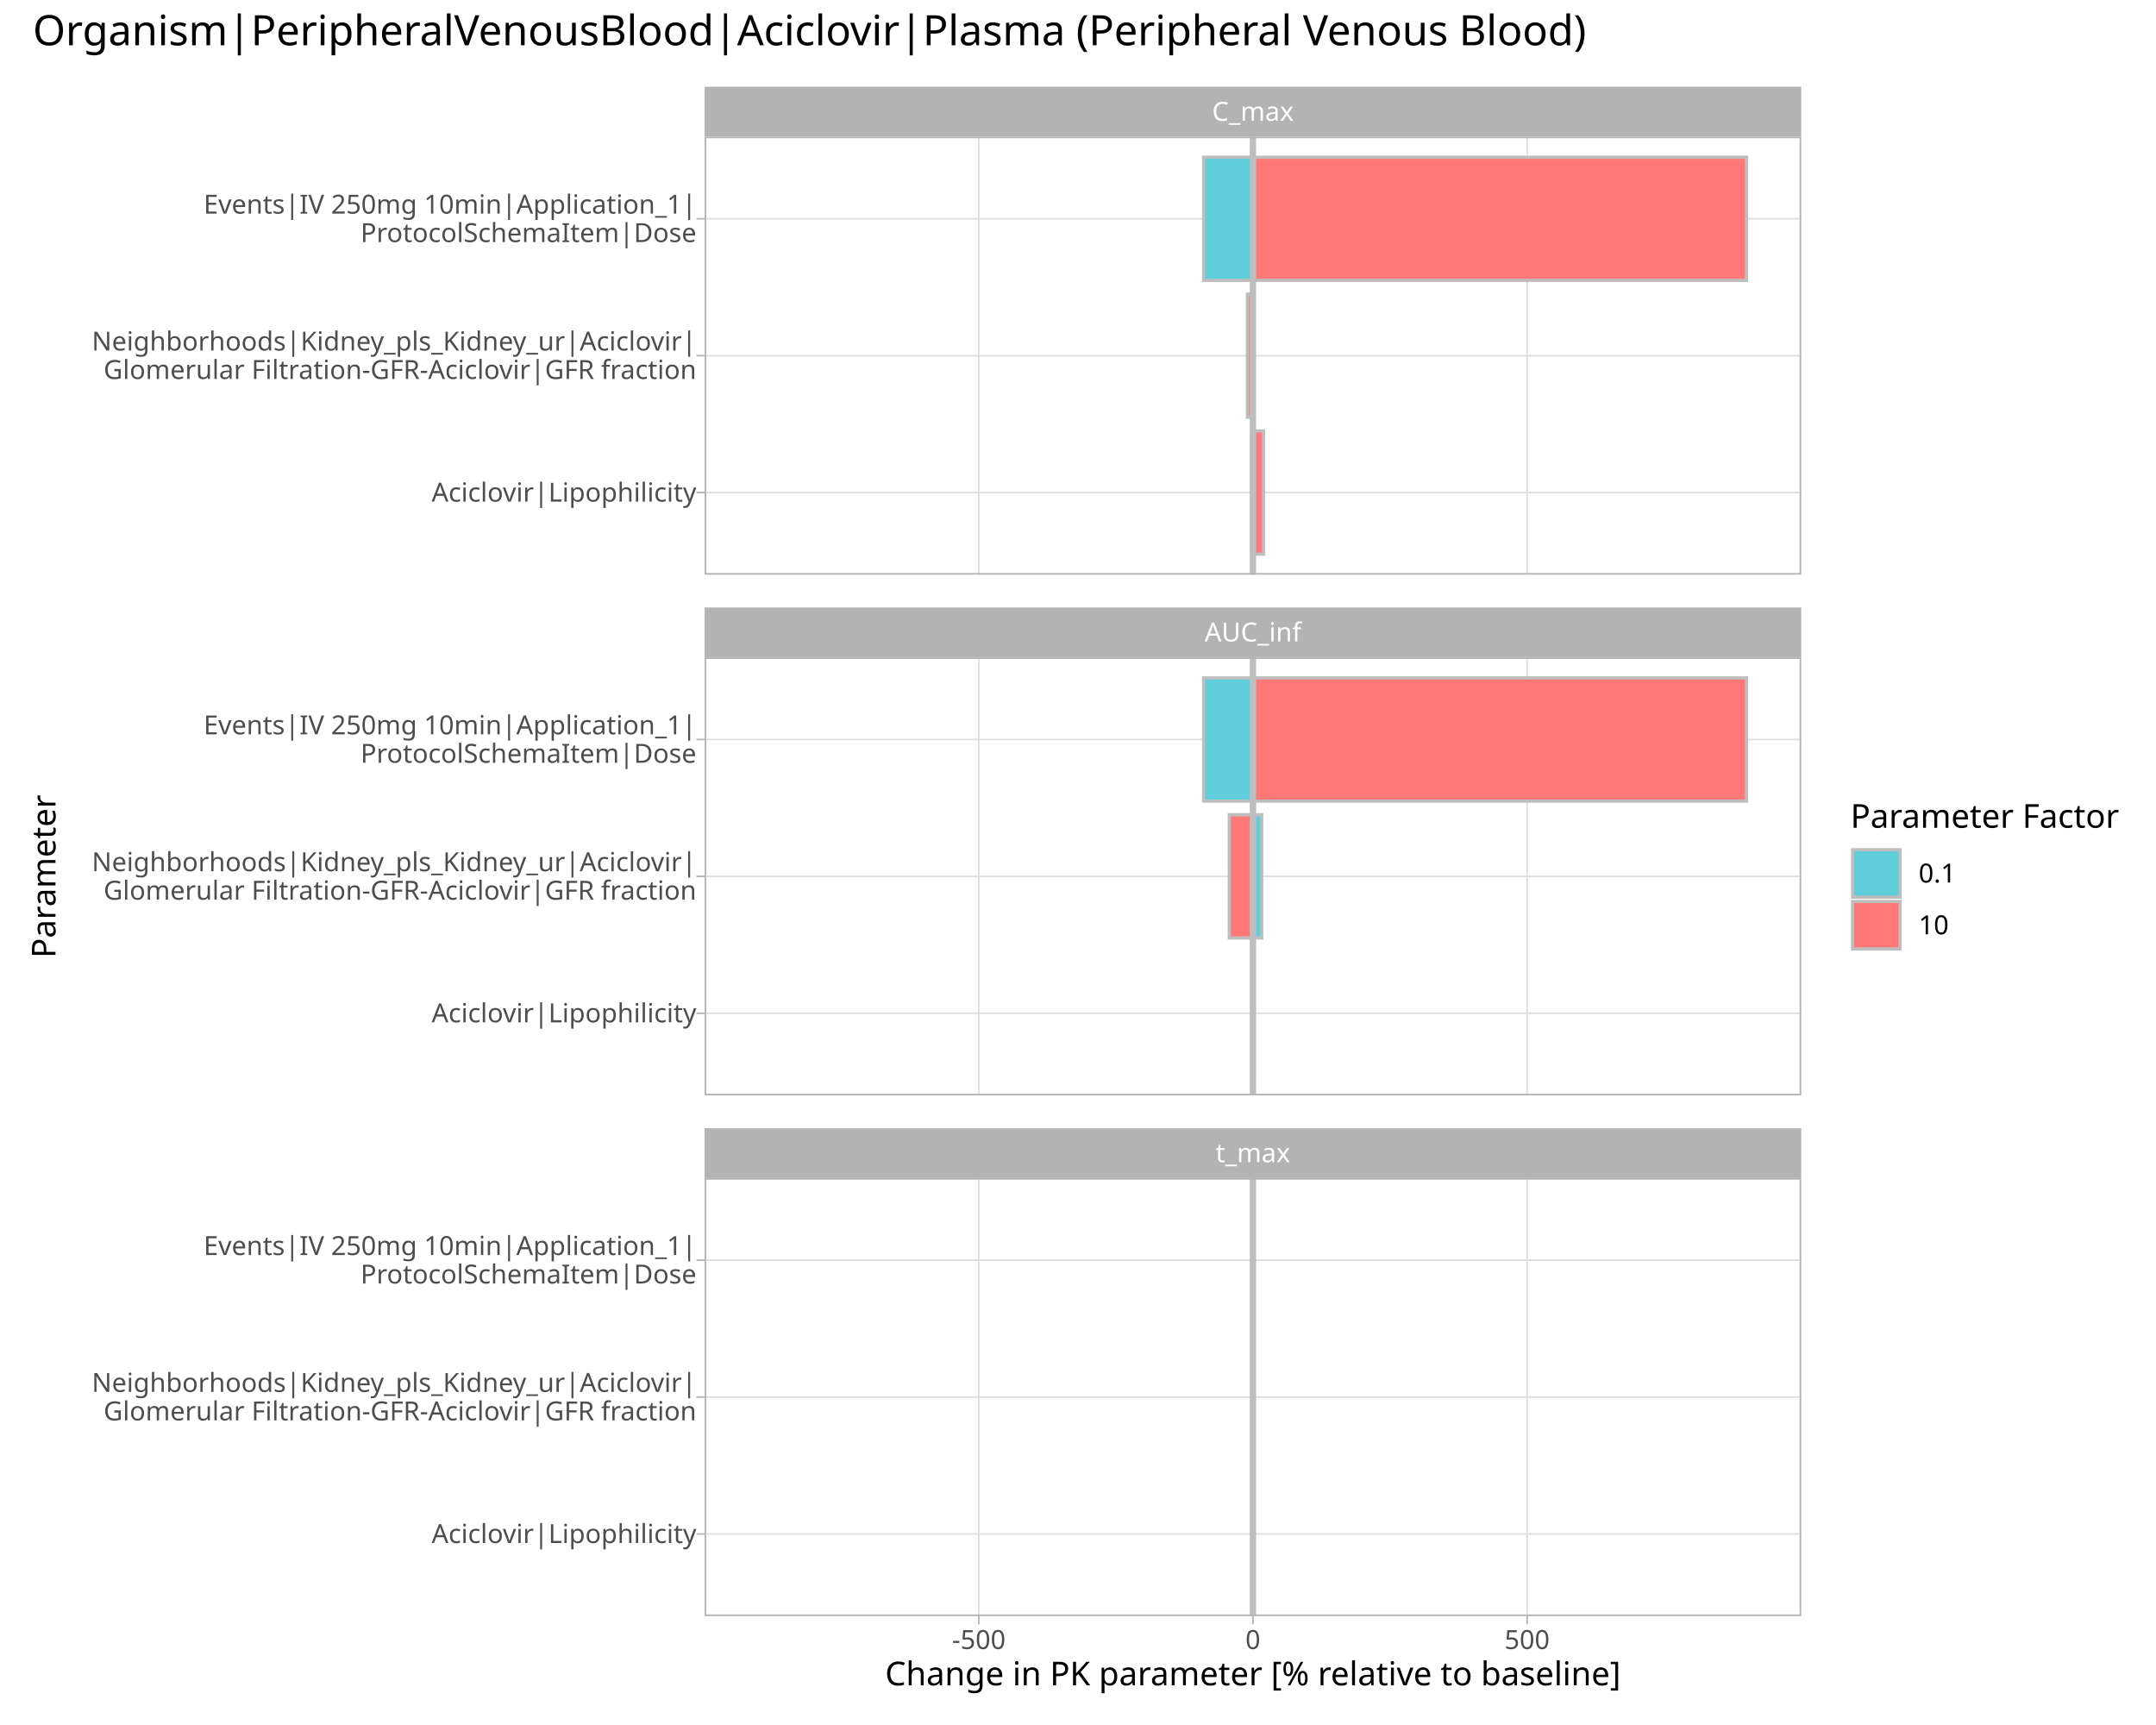
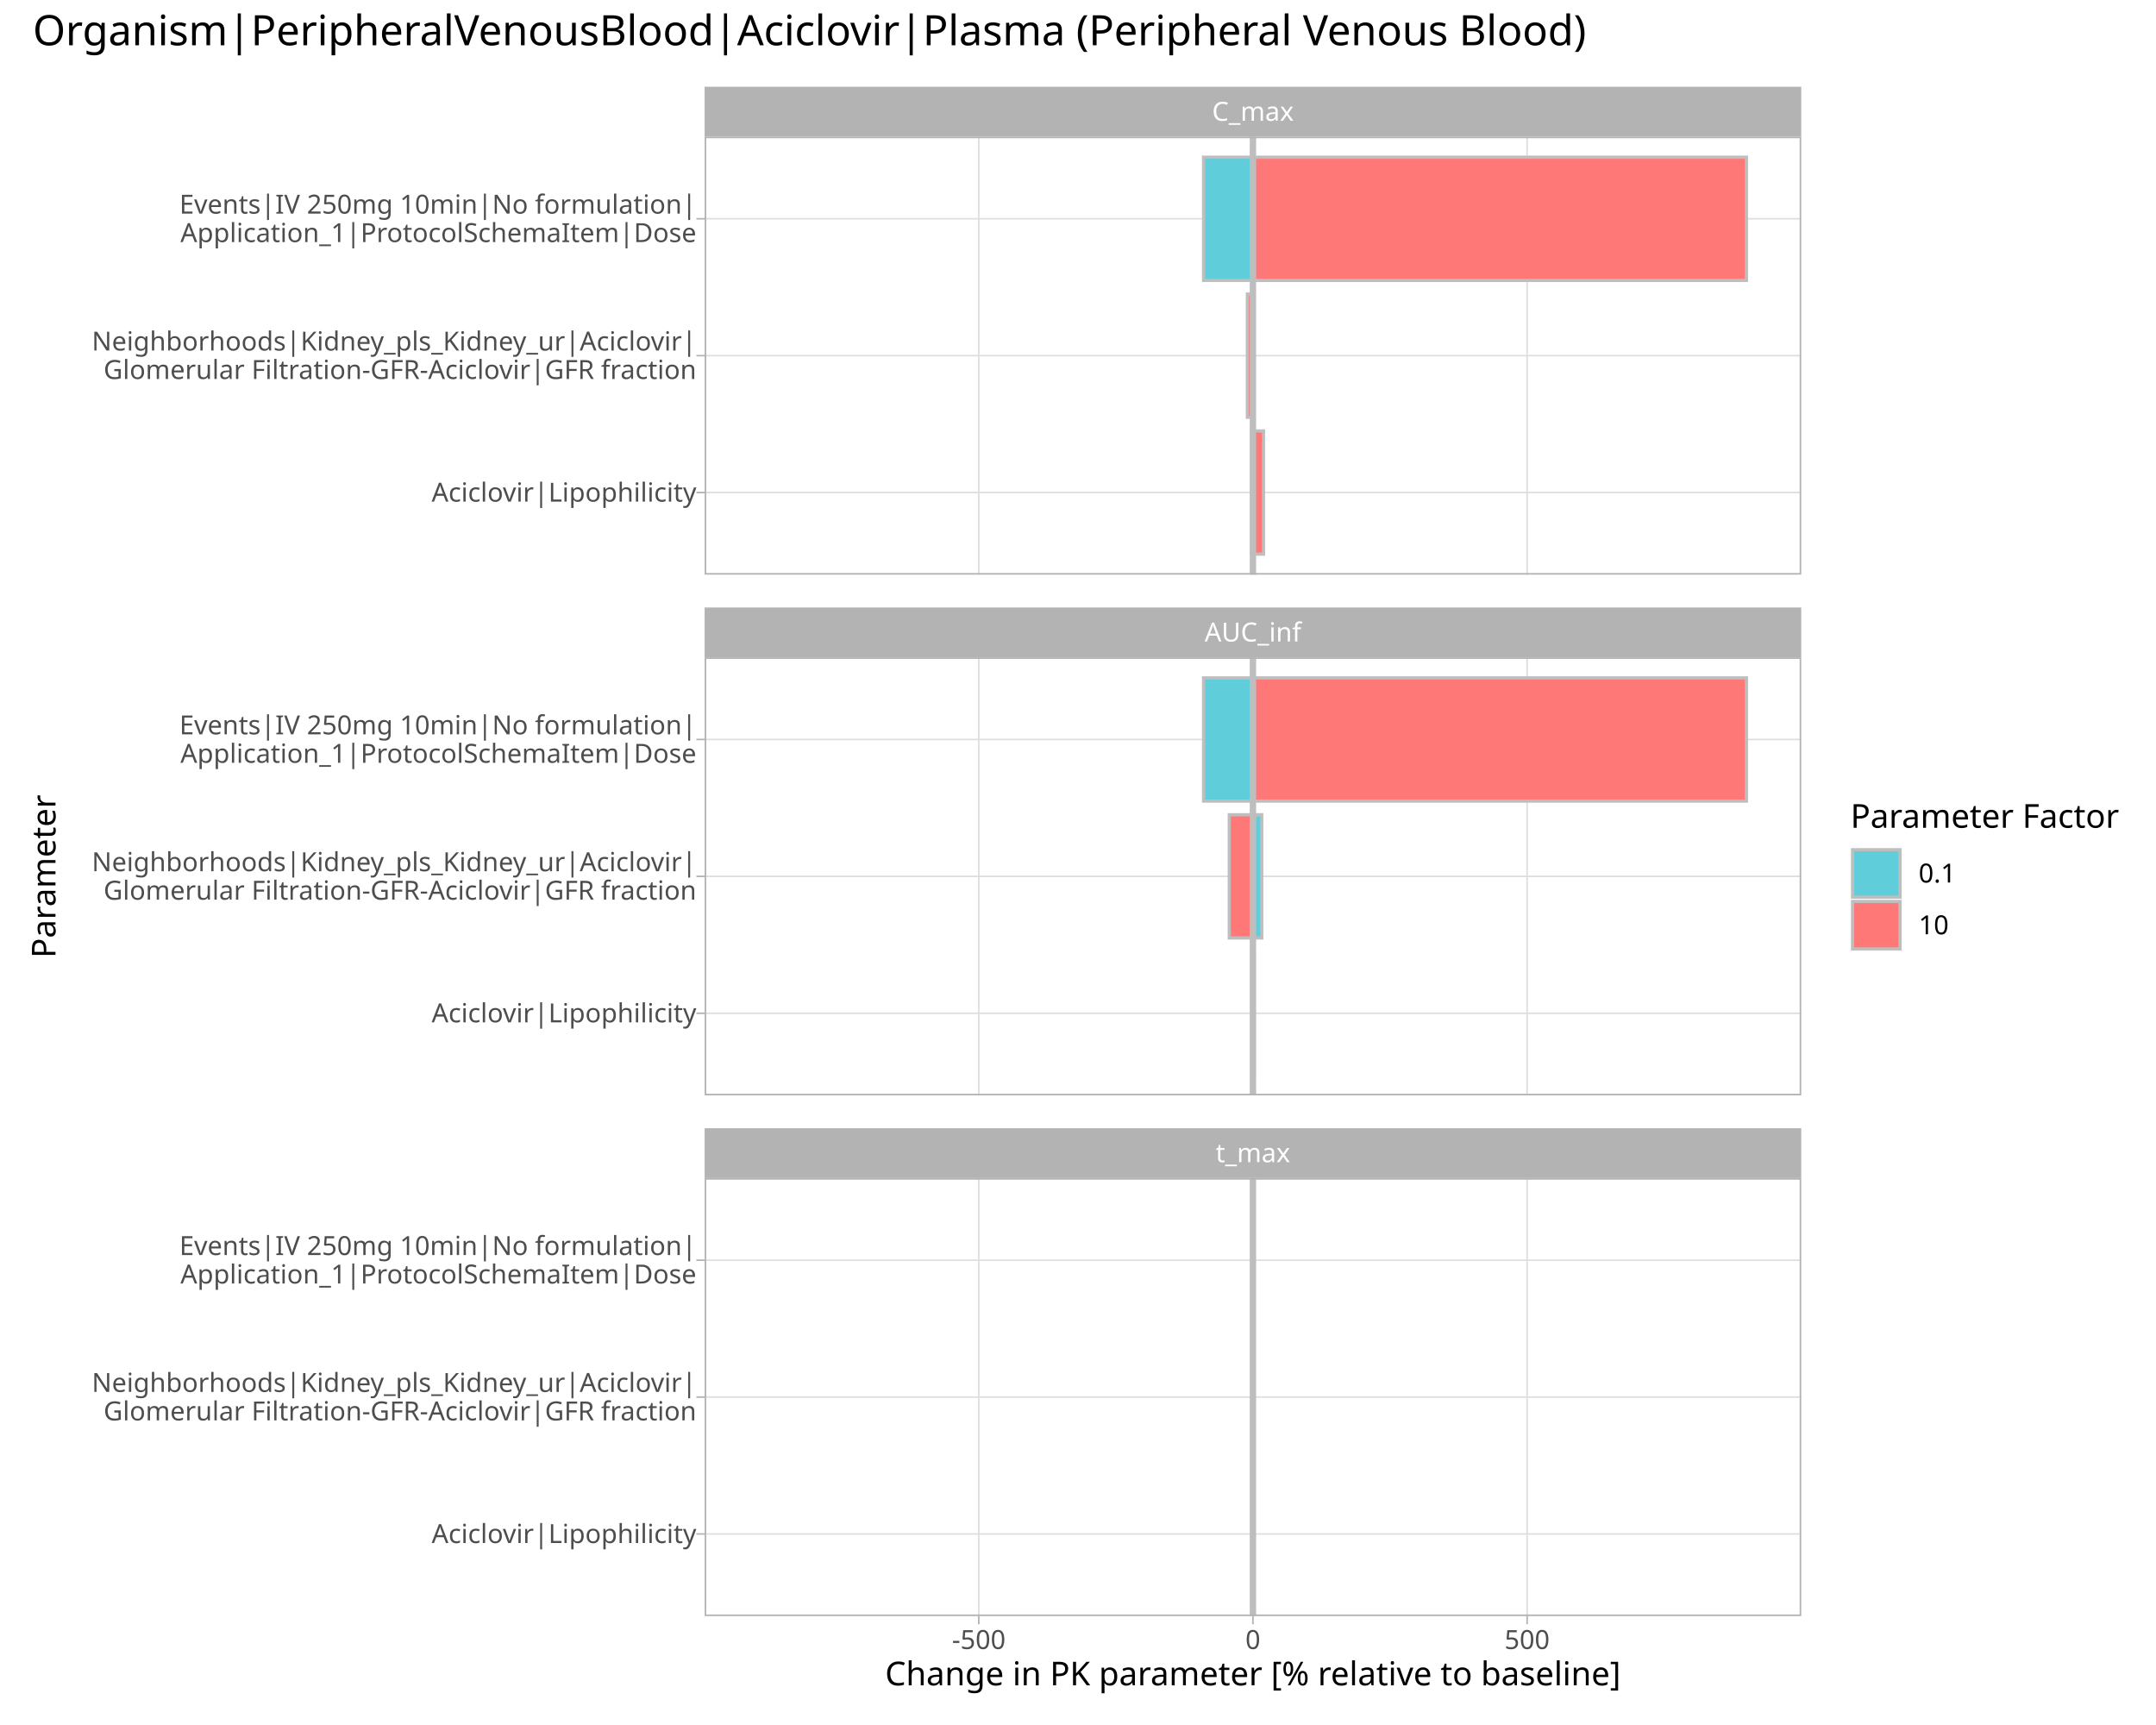
<svg xmlns="http://www.w3.org/2000/svg" class="svglite" data-engine-version="2.0" width="720.00pt" height="576.00pt" viewBox="0 0 720.00 576.00">
  <defs>
    <style type="text/css">
    .svglite line, .svglite polyline, .svglite polygon, .svglite path, .svglite rect, .svglite circle {
      fill: none;
      stroke: #000000;
      stroke-linecap: round;
      stroke-linejoin: round;
      stroke-miterlimit: 10.00;
    }
  </style>
  </defs>
  <rect width="100%" height="100%" style="stroke: none; fill: #FFFFFF;" />
  <defs>
    <clipPath id="cpMC4wMHw3MjAuMDB8MC4wMHw1NzYuMDA=">
      <rect x="0.00" y="0.00" width="720.00" height="576.00" />
    </clipPath>
  </defs>
  <g clip-path="url(#cpMC4wMHw3MjAuMDB8MC4wMHw1NzYuMDA=)">
    <rect x="0" y="0.00" width="720.00" height="576.00" style="stroke-width: 1.07; stroke: #FFFFFF; fill: #FFFFFF;" />
  </g>
  <defs>
    <clipPath id="cpMjM1LjMxfDYwMS41M3w0NS42M3w1MzkuNjM=">
      <rect x="235.31" y="45.63" width="366.22" height="494.00" />
    </clipPath>
  </defs>
  <g clip-path="url(#cpMjM1LjMxfDYwMS41M3w0NS42M3w1MzkuNjM=)">
</g>
  <g clip-path="url(#cpMC4wMHw3MjAuMDB8MC4wMHw1NzYuMDA=)">
</g>
  <defs>
    <clipPath id="cpNS40OHw3MTQuNTJ8MjMuNTB8MTk3LjM3">
      <rect x="5.48" y="23.50" width="709.04" height="173.87" />
    </clipPath>
  </defs>
  <g clip-path="url(#cpNS40OHw3MTQuNTJ8MjMuNTB8MTk3LjM3)">
    <rect x="5.48" y="23.50" width="709.04" height="173.87" style="stroke-width: 1.07; stroke: #FFFFFF; fill: #FFFFFF;" />
  </g>
  <g clip-path="url(#cpMC4wMHw3MjAuMDB8MC4wMHw1NzYuMDA=)">
</g>
  <defs>
    <clipPath id="cpNS40OHw3MTQuNTJ8MTk3LjM3fDM3MS4yNA==">
      <rect x="5.48" y="197.37" width="709.04" height="173.87" />
    </clipPath>
  </defs>
  <g clip-path="url(#cpNS40OHw3MTQuNTJ8MTk3LjM3fDM3MS4yNA==)">
    <rect x="5.48" y="197.37" width="709.04" height="173.87" style="stroke-width: 1.07; stroke: #FFFFFF; fill: #FFFFFF;" />
  </g>
  <g clip-path="url(#cpMC4wMHw3MjAuMDB8MC4wMHw1NzYuMDA=)">
</g>
  <defs>
    <clipPath id="cpNS40OHw3MTQuNTJ8MzcxLjI0fDU3MC41Mg==">
      <rect x="5.48" y="371.24" width="709.04" height="199.28" />
    </clipPath>
  </defs>
  <g clip-path="url(#cpNS40OHw3MTQuNTJ8MzcxLjI0fDU3MC41Mg==)">
    <rect x="5.48" y="371.24" width="709.04" height="199.28" style="stroke-width: 1.07; stroke: #FFFFFF; fill: #FFFFFF;" />
  </g>
  <g clip-path="url(#cpMC4wMHw3MjAuMDB8MC4wMHw1NzYuMDA=)">
</g>
  <defs>
    <clipPath id="cpMjM1LjMxfDYwMS41M3w0NS42M3wxOTEuODk=">
      <rect x="235.31" y="45.63" width="366.22" height="146.26" />
    </clipPath>
  </defs>
  <g clip-path="url(#cpMjM1LjMxfDYwMS41M3w0NS42M3wxOTEuODk=)">
    <rect x="235.31" y="45.63" width="366.22" height="146.26" style="stroke-width: 1.07; stroke: none; fill: #FFFFFF;" />
    <polyline points="235.31,164.47 601.53,164.47 " style="stroke-width: 0.53; stroke: #DEDEDE; stroke-linecap: butt;" />
    <polyline points="235.31,118.76 601.53,118.76 " style="stroke-width: 0.53; stroke: #DEDEDE; stroke-linecap: butt;" />
    <polyline points="235.31,73.05 601.53,73.05 " style="stroke-width: 0.53; stroke: #DEDEDE; stroke-linecap: butt;" />
    <polyline points="326.86,191.89 326.86,45.63 " style="stroke-width: 0.53; stroke: #DEDEDE; stroke-linecap: butt;" />
    <polyline points="418.42,191.89 418.42,45.63 " style="stroke-width: 0.53; stroke: #DEDEDE; stroke-linecap: butt;" />
    <polyline points="509.98,191.89 509.98,45.63 " style="stroke-width: 0.53; stroke: #DEDEDE; stroke-linecap: butt;" />
    <rect x="418.42" y="52.49" width="164.81" height="41.14" style="stroke-width: 1.07; stroke: #BEBEBE; stroke-linecap: butt; stroke-linejoin: miter; fill: #FF7878;" />
    <rect x="401.94" y="52.49" width="16.48" height="41.14" style="stroke-width: 1.07; stroke: #BEBEBE; stroke-linecap: butt; stroke-linejoin: miter; fill: #60CDDB;" />
    <rect x="418.42" y="143.90" width="3.54" height="41.14" style="stroke-width: 1.07; stroke: #BEBEBE; stroke-linecap: butt; stroke-linejoin: miter; fill: #FF7878;" />
    <rect x="416.57" y="98.19" width="1.85" height="41.14" style="stroke-width: 1.07; stroke: #BEBEBE; stroke-linecap: butt; stroke-linejoin: miter; fill: #FF7878;" />
    <rect x="417.93" y="143.90" width="0.49" height="41.14" style="stroke-width: 1.07; stroke: #BEBEBE; stroke-linecap: butt; stroke-linejoin: miter; fill: #60CDDB;" />
    <rect x="418.42" y="98.19" width="0.37" height="41.14" style="stroke-width: 1.07; stroke: #BEBEBE; stroke-linecap: butt; stroke-linejoin: miter; fill: #60CDDB;" />
    <line x1="418.42" y1="191.89" x2="418.42" y2="45.63" style="stroke-width: 2.13; stroke: #BEBEBE; stroke-linecap: butt;" />
    <rect x="235.31" y="45.63" width="366.22" height="146.26" style="stroke-width: 1.07; stroke: #B3B3B3;" />
  </g>
  <g clip-path="url(#cpMC4wMHw3MjAuMDB8MC4wMHw1NzYuMDA=)">
</g>
  <defs>
    <clipPath id="cpMjM1LjMxfDYwMS41M3wyOC45OHw0NS42Mw==">
      <rect x="235.31" y="28.98" width="366.22" height="16.65" />
    </clipPath>
  </defs>
  <g clip-path="url(#cpMjM1LjMxfDYwMS41M3wyOC45OHw0NS42Mw==)">
    <rect x="235.31" y="28.98" width="366.22" height="16.65" style="stroke-width: 1.07; stroke: none; fill: #B3B3B3;" />
    <text x="418.42" y="40.33" text-anchor="middle" style="font-size: 8.80px; fill: #FFFFFF; font-family: sans;" textLength="27.88px" lengthAdjust="spacingAndGlyphs">C_max</text>
  </g>
  <g clip-path="url(#cpMC4wMHw3MjAuMDB8MC4wMHw1NzYuMDA=)">
    <text x="232.57" y="167.50" text-anchor="end" style="font-size: 8.80px; fill: #4D4D4D; font-family: sans;" textLength="80.55px" lengthAdjust="spacingAndGlyphs">Aciclovir|Lipophilicity</text>
    <text x="232.57" y="117.04" text-anchor="end" style="font-size: 8.80px; fill: #4D4D4D; font-family: sans;" textLength="186.91px" lengthAdjust="spacingAndGlyphs">Neighborhoods|Kidney_pls_Kidney_ur|Aciclovir|</text>
    <text x="232.57" y="126.54" text-anchor="end" style="font-size: 8.80px; fill: #4D4D4D; font-family: sans;" textLength="189.09px" lengthAdjust="spacingAndGlyphs">Glomerular Filtration-GFR-Aciclovir|GFR fraction</text>
-     <text x="232.57" y="71.33" text-anchor="end" style="font-size: 8.80px; fill: #4D4D4D; font-family: sans;" textLength="150.70px" lengthAdjust="spacingAndGlyphs">Events|IV 250mg 10min|Application_1|</text>
-     <text x="232.57" y="80.83" text-anchor="end" style="font-size: 8.80px; fill: #4D4D4D; font-family: sans;" textLength="104.53px" lengthAdjust="spacingAndGlyphs">ProtocolSchemaItem|Dose</text>
+     <text x="232.57" y="71.33" text-anchor="end" style="font-size: 8.80px; fill: #4D4D4D; font-family: sans;" textLength="155.09px" lengthAdjust="spacingAndGlyphs">Events|IV 250mg 10min|No formulation|</text>
+     <text x="232.57" y="80.83" text-anchor="end" style="font-size: 8.80px; fill: #4D4D4D; font-family: sans;" textLength="159.66px" lengthAdjust="spacingAndGlyphs">Application_1|ProtocolSchemaItem|Dose</text>
    <polyline points="232.57,164.47 235.31,164.47 " style="stroke-width: 0.53; stroke: #B3B3B3; stroke-linecap: butt;" />
    <polyline points="232.57,118.76 235.31,118.76 " style="stroke-width: 0.53; stroke: #B3B3B3; stroke-linecap: butt;" />
    <polyline points="232.57,73.05 235.31,73.05 " style="stroke-width: 0.53; stroke: #B3B3B3; stroke-linecap: butt;" />
  </g>
  <defs>
    <clipPath id="cpMjM1LjMxfDYwMS41M3wyMTkuNTB8MzY1Ljc2">
      <rect x="235.31" y="219.50" width="366.22" height="146.26" />
    </clipPath>
  </defs>
  <g clip-path="url(#cpMjM1LjMxfDYwMS41M3wyMTkuNTB8MzY1Ljc2)">
    <rect x="235.31" y="219.50" width="366.22" height="146.26" style="stroke-width: 1.07; stroke: none; fill: #FFFFFF;" />
    <polyline points="235.31,338.34 601.53,338.34 " style="stroke-width: 0.53; stroke: #DEDEDE; stroke-linecap: butt;" />
    <polyline points="235.31,292.63 601.53,292.63 " style="stroke-width: 0.53; stroke: #DEDEDE; stroke-linecap: butt;" />
    <polyline points="235.31,246.92 601.53,246.92 " style="stroke-width: 0.53; stroke: #DEDEDE; stroke-linecap: butt;" />
    <polyline points="326.86,365.76 326.86,219.50 " style="stroke-width: 0.53; stroke: #DEDEDE; stroke-linecap: butt;" />
    <polyline points="418.42,365.76 418.42,219.50 " style="stroke-width: 0.53; stroke: #DEDEDE; stroke-linecap: butt;" />
    <polyline points="509.98,365.76 509.98,219.50 " style="stroke-width: 0.53; stroke: #DEDEDE; stroke-linecap: butt;" />
    <rect x="418.42" y="226.36" width="164.81" height="41.14" style="stroke-width: 1.07; stroke: #BEBEBE; stroke-linecap: butt; stroke-linejoin: miter; fill: #FF7878;" />
    <rect x="401.94" y="226.36" width="16.48" height="41.14" style="stroke-width: 1.07; stroke: #BEBEBE; stroke-linecap: butt; stroke-linejoin: miter; fill: #60CDDB;" />
    <rect x="410.52" y="272.06" width="7.90" height="41.14" style="stroke-width: 1.07; stroke: #BEBEBE; stroke-linecap: butt; stroke-linejoin: miter; fill: #FF7878;" />
    <rect x="418.42" y="272.06" width="2.94" height="41.14" style="stroke-width: 1.07; stroke: #BEBEBE; stroke-linecap: butt; stroke-linejoin: miter; fill: #60CDDB;" />
    <rect x="418.42" y="317.77" width="0.39" height="41.14" style="stroke-width: 1.07; stroke: #BEBEBE; stroke-linecap: butt; stroke-linejoin: miter; fill: #FF7878;" />
    <rect x="418.34" y="317.77" width="0.081" height="41.14" style="stroke-width: 1.07; stroke: #BEBEBE; stroke-linecap: butt; stroke-linejoin: miter; fill: #60CDDB;" />
    <line x1="418.42" y1="365.76" x2="418.42" y2="219.50" style="stroke-width: 2.13; stroke: #BEBEBE; stroke-linecap: butt;" />
    <rect x="235.31" y="219.50" width="366.22" height="146.26" style="stroke-width: 1.07; stroke: #B3B3B3;" />
  </g>
  <g clip-path="url(#cpMC4wMHw3MjAuMDB8MC4wMHw1NzYuMDA=)">
</g>
  <defs>
    <clipPath id="cpMjM1LjMxfDYwMS41M3wyMDIuODV8MjE5LjUw">
      <rect x="235.31" y="202.85" width="366.22" height="16.65" />
    </clipPath>
  </defs>
  <g clip-path="url(#cpMjM1LjMxfDYwMS41M3wyMDIuODV8MjE5LjUw)">
    <rect x="235.31" y="202.85" width="366.22" height="16.65" style="stroke-width: 1.07; stroke: none; fill: #B3B3B3;" />
    <text x="418.42" y="214.20" text-anchor="middle" style="font-size: 8.80px; fill: #FFFFFF; font-family: sans;" textLength="32.77px" lengthAdjust="spacingAndGlyphs">AUC_inf</text>
  </g>
  <g clip-path="url(#cpMC4wMHw3MjAuMDB8MC4wMHw1NzYuMDA=)">
    <text x="232.57" y="341.37" text-anchor="end" style="font-size: 8.80px; fill: #4D4D4D; font-family: sans;" textLength="80.55px" lengthAdjust="spacingAndGlyphs">Aciclovir|Lipophilicity</text>
    <text x="232.57" y="290.91" text-anchor="end" style="font-size: 8.80px; fill: #4D4D4D; font-family: sans;" textLength="186.91px" lengthAdjust="spacingAndGlyphs">Neighborhoods|Kidney_pls_Kidney_ur|Aciclovir|</text>
    <text x="232.57" y="300.41" text-anchor="end" style="font-size: 8.80px; fill: #4D4D4D; font-family: sans;" textLength="189.09px" lengthAdjust="spacingAndGlyphs">Glomerular Filtration-GFR-Aciclovir|GFR fraction</text>
-     <text x="232.57" y="245.20" text-anchor="end" style="font-size: 8.80px; fill: #4D4D4D; font-family: sans;" textLength="150.70px" lengthAdjust="spacingAndGlyphs">Events|IV 250mg 10min|Application_1|</text>
-     <text x="232.57" y="254.70" text-anchor="end" style="font-size: 8.80px; fill: #4D4D4D; font-family: sans;" textLength="104.53px" lengthAdjust="spacingAndGlyphs">ProtocolSchemaItem|Dose</text>
+     <text x="232.57" y="245.20" text-anchor="end" style="font-size: 8.80px; fill: #4D4D4D; font-family: sans;" textLength="155.09px" lengthAdjust="spacingAndGlyphs">Events|IV 250mg 10min|No formulation|</text>
+     <text x="232.57" y="254.70" text-anchor="end" style="font-size: 8.80px; fill: #4D4D4D; font-family: sans;" textLength="159.66px" lengthAdjust="spacingAndGlyphs">Application_1|ProtocolSchemaItem|Dose</text>
    <polyline points="232.57,338.34 235.31,338.34 " style="stroke-width: 0.53; stroke: #B3B3B3; stroke-linecap: butt;" />
    <polyline points="232.57,292.63 235.31,292.63 " style="stroke-width: 0.53; stroke: #B3B3B3; stroke-linecap: butt;" />
    <polyline points="232.57,246.92 235.31,246.92 " style="stroke-width: 0.53; stroke: #B3B3B3; stroke-linecap: butt;" />
  </g>
  <defs>
    <clipPath id="cpMjM1LjMxfDYwMS41M3wzOTMuMzd8NTM5LjYz">
      <rect x="235.31" y="393.37" width="366.22" height="146.26" />
    </clipPath>
  </defs>
  <g clip-path="url(#cpMjM1LjMxfDYwMS41M3wzOTMuMzd8NTM5LjYz)">
    <rect x="235.31" y="393.37" width="366.22" height="146.26" style="stroke-width: 1.07; stroke: none; fill: #FFFFFF;" />
    <polyline points="235.31,512.21 601.53,512.21 " style="stroke-width: 0.53; stroke: #DEDEDE; stroke-linecap: butt;" />
    <polyline points="235.31,466.50 601.53,466.50 " style="stroke-width: 0.53; stroke: #DEDEDE; stroke-linecap: butt;" />
    <polyline points="235.31,420.80 601.53,420.80 " style="stroke-width: 0.53; stroke: #DEDEDE; stroke-linecap: butt;" />
    <polyline points="326.86,539.63 326.86,393.37 " style="stroke-width: 0.53; stroke: #DEDEDE; stroke-linecap: butt;" />
    <polyline points="418.42,539.63 418.42,393.37 " style="stroke-width: 0.53; stroke: #DEDEDE; stroke-linecap: butt;" />
    <polyline points="509.98,539.63 509.98,393.37 " style="stroke-width: 0.53; stroke: #DEDEDE; stroke-linecap: butt;" />
    <rect x="418.42" y="491.64" width="0.00" height="41.14" style="stroke-width: 1.07; stroke: #BEBEBE; stroke-linecap: butt; stroke-linejoin: miter; fill: #60CDDB;" />
    <rect x="418.42" y="491.64" width="0.00" height="41.14" style="stroke-width: 1.07; stroke: #BEBEBE; stroke-linecap: butt; stroke-linejoin: miter; fill: #FF7878;" />
    <rect x="418.42" y="400.23" width="0.00" height="41.14" style="stroke-width: 1.07; stroke: #BEBEBE; stroke-linecap: butt; stroke-linejoin: miter; fill: #60CDDB;" />
    <rect x="418.42" y="400.23" width="0.00" height="41.14" style="stroke-width: 1.07; stroke: #BEBEBE; stroke-linecap: butt; stroke-linejoin: miter; fill: #FF7878;" />
    <rect x="418.42" y="445.93" width="0.00" height="41.14" style="stroke-width: 1.07; stroke: #BEBEBE; stroke-linecap: butt; stroke-linejoin: miter; fill: #60CDDB;" />
    <rect x="418.42" y="445.93" width="0.00" height="41.14" style="stroke-width: 1.07; stroke: #BEBEBE; stroke-linecap: butt; stroke-linejoin: miter; fill: #FF7878;" />
    <line x1="418.42" y1="539.63" x2="418.42" y2="393.37" style="stroke-width: 2.13; stroke: #BEBEBE; stroke-linecap: butt;" />
    <rect x="235.31" y="393.37" width="366.22" height="146.26" style="stroke-width: 1.07; stroke: #B3B3B3;" />
  </g>
  <g clip-path="url(#cpMC4wMHw3MjAuMDB8MC4wMHw1NzYuMDA=)">
</g>
  <defs>
    <clipPath id="cpMjM1LjMxfDYwMS41M3wzNzYuNzJ8MzkzLjM3">
      <rect x="235.31" y="376.72" width="366.22" height="16.65" />
    </clipPath>
  </defs>
  <g clip-path="url(#cpMjM1LjMxfDYwMS41M3wzNzYuNzJ8MzkzLjM3)">
    <rect x="235.31" y="376.72" width="366.22" height="16.65" style="stroke-width: 1.07; stroke: none; fill: #B3B3B3;" />
    <text x="418.42" y="388.07" text-anchor="middle" style="font-size: 8.80px; fill: #FFFFFF; font-family: sans;" textLength="23.97px" lengthAdjust="spacingAndGlyphs">t_max</text>
  </g>
  <g clip-path="url(#cpMC4wMHw3MjAuMDB8MC4wMHw1NzYuMDA=)">
    <polyline points="326.86,542.37 326.86,539.63 " style="stroke-width: 0.53; stroke: #B3B3B3; stroke-linecap: butt;" />
    <polyline points="418.42,542.37 418.42,539.63 " style="stroke-width: 0.53; stroke: #B3B3B3; stroke-linecap: butt;" />
    <polyline points="509.98,542.37 509.98,539.63 " style="stroke-width: 0.53; stroke: #B3B3B3; stroke-linecap: butt;" />
    <text x="326.86" y="550.62" text-anchor="middle" style="font-size: 8.80px; fill: #4D4D4D; font-family: sans;" textLength="17.61px" lengthAdjust="spacingAndGlyphs">-500</text>
    <text x="418.42" y="550.62" text-anchor="middle" style="font-size: 8.80px; fill: #4D4D4D; font-family: sans;" textLength="4.89px" lengthAdjust="spacingAndGlyphs">0</text>
    <text x="509.98" y="550.62" text-anchor="middle" style="font-size: 8.80px; fill: #4D4D4D; font-family: sans;" textLength="14.68px" lengthAdjust="spacingAndGlyphs">500</text>
    <text x="232.57" y="515.24" text-anchor="end" style="font-size: 8.80px; fill: #4D4D4D; font-family: sans;" textLength="80.55px" lengthAdjust="spacingAndGlyphs">Aciclovir|Lipophilicity</text>
    <text x="232.57" y="464.78" text-anchor="end" style="font-size: 8.80px; fill: #4D4D4D; font-family: sans;" textLength="186.91px" lengthAdjust="spacingAndGlyphs">Neighborhoods|Kidney_pls_Kidney_ur|Aciclovir|</text>
    <text x="232.57" y="474.28" text-anchor="end" style="font-size: 8.80px; fill: #4D4D4D; font-family: sans;" textLength="189.09px" lengthAdjust="spacingAndGlyphs">Glomerular Filtration-GFR-Aciclovir|GFR fraction</text>
-     <text x="232.57" y="419.07" text-anchor="end" style="font-size: 8.80px; fill: #4D4D4D; font-family: sans;" textLength="150.70px" lengthAdjust="spacingAndGlyphs">Events|IV 250mg 10min|Application_1|</text>
-     <text x="232.57" y="428.58" text-anchor="end" style="font-size: 8.80px; fill: #4D4D4D; font-family: sans;" textLength="104.53px" lengthAdjust="spacingAndGlyphs">ProtocolSchemaItem|Dose</text>
+     <text x="232.57" y="419.07" text-anchor="end" style="font-size: 8.80px; fill: #4D4D4D; font-family: sans;" textLength="155.09px" lengthAdjust="spacingAndGlyphs">Events|IV 250mg 10min|No formulation|</text>
+     <text x="232.57" y="428.58" text-anchor="end" style="font-size: 8.80px; fill: #4D4D4D; font-family: sans;" textLength="159.66px" lengthAdjust="spacingAndGlyphs">Application_1|ProtocolSchemaItem|Dose</text>
    <polyline points="232.57,512.21 235.31,512.21 " style="stroke-width: 0.53; stroke: #B3B3B3; stroke-linecap: butt;" />
    <polyline points="232.57,466.50 235.31,466.50 " style="stroke-width: 0.53; stroke: #B3B3B3; stroke-linecap: butt;" />
    <polyline points="232.57,420.80 235.31,420.80 " style="stroke-width: 0.53; stroke: #B3B3B3; stroke-linecap: butt;" />
    <text x="418.42" y="562.76" text-anchor="middle" style="font-size: 11.00px; font-family: sans;" textLength="234.81px" lengthAdjust="spacingAndGlyphs">Change in PK parameter [% relative to baseline]</text>
    <text transform="translate(18.53,292.63) rotate(-90)" text-anchor="middle" style="font-size: 11.00px; font-family: sans;" textLength="51.36px" lengthAdjust="spacingAndGlyphs">Parameter</text>
    <rect x="612.49" y="262.21" width="96.55" height="60.85" style="stroke-width: 1.07; stroke: none; fill: #FFFFFF;" />
    <text x="617.97" y="276.40" style="font-size: 11.00px; font-family: sans;" textLength="85.60px" lengthAdjust="spacingAndGlyphs">Parameter Factor</text>
    <rect x="617.97" y="283.02" width="17.28" height="17.28" style="stroke-width: 1.07; stroke: none; fill: #FFFFFF;" />
    <rect x="618.67" y="283.73" width="15.86" height="15.86" style="stroke-width: 1.07; stroke: #BEBEBE; stroke-linecap: butt; stroke-linejoin: miter; fill: #60CDDB;" />
    <rect x="617.97" y="300.30" width="17.28" height="17.28" style="stroke-width: 1.07; stroke: none; fill: #FFFFFF;" />
    <rect x="618.67" y="301.01" width="15.86" height="15.86" style="stroke-width: 1.07; stroke: #BEBEBE; stroke-linecap: butt; stroke-linejoin: miter; fill: #FF7878;" />
    <text x="640.73" y="294.69" style="font-size: 8.80px; font-family: sans;" textLength="12.23px" lengthAdjust="spacingAndGlyphs">0.1</text>
    <text x="640.73" y="311.97" style="font-size: 8.80px; font-family: sans;" textLength="9.79px" lengthAdjust="spacingAndGlyphs">10</text>
    <text x="10.96" y="15.11" style="font-size: 14.00px; font-family: sans;" textLength="485.66px" lengthAdjust="spacingAndGlyphs">Organism|PeripheralVenousBlood|Aciclovir|Plasma (Peripheral Venous Blood)</text>
  </g>
</svg>
